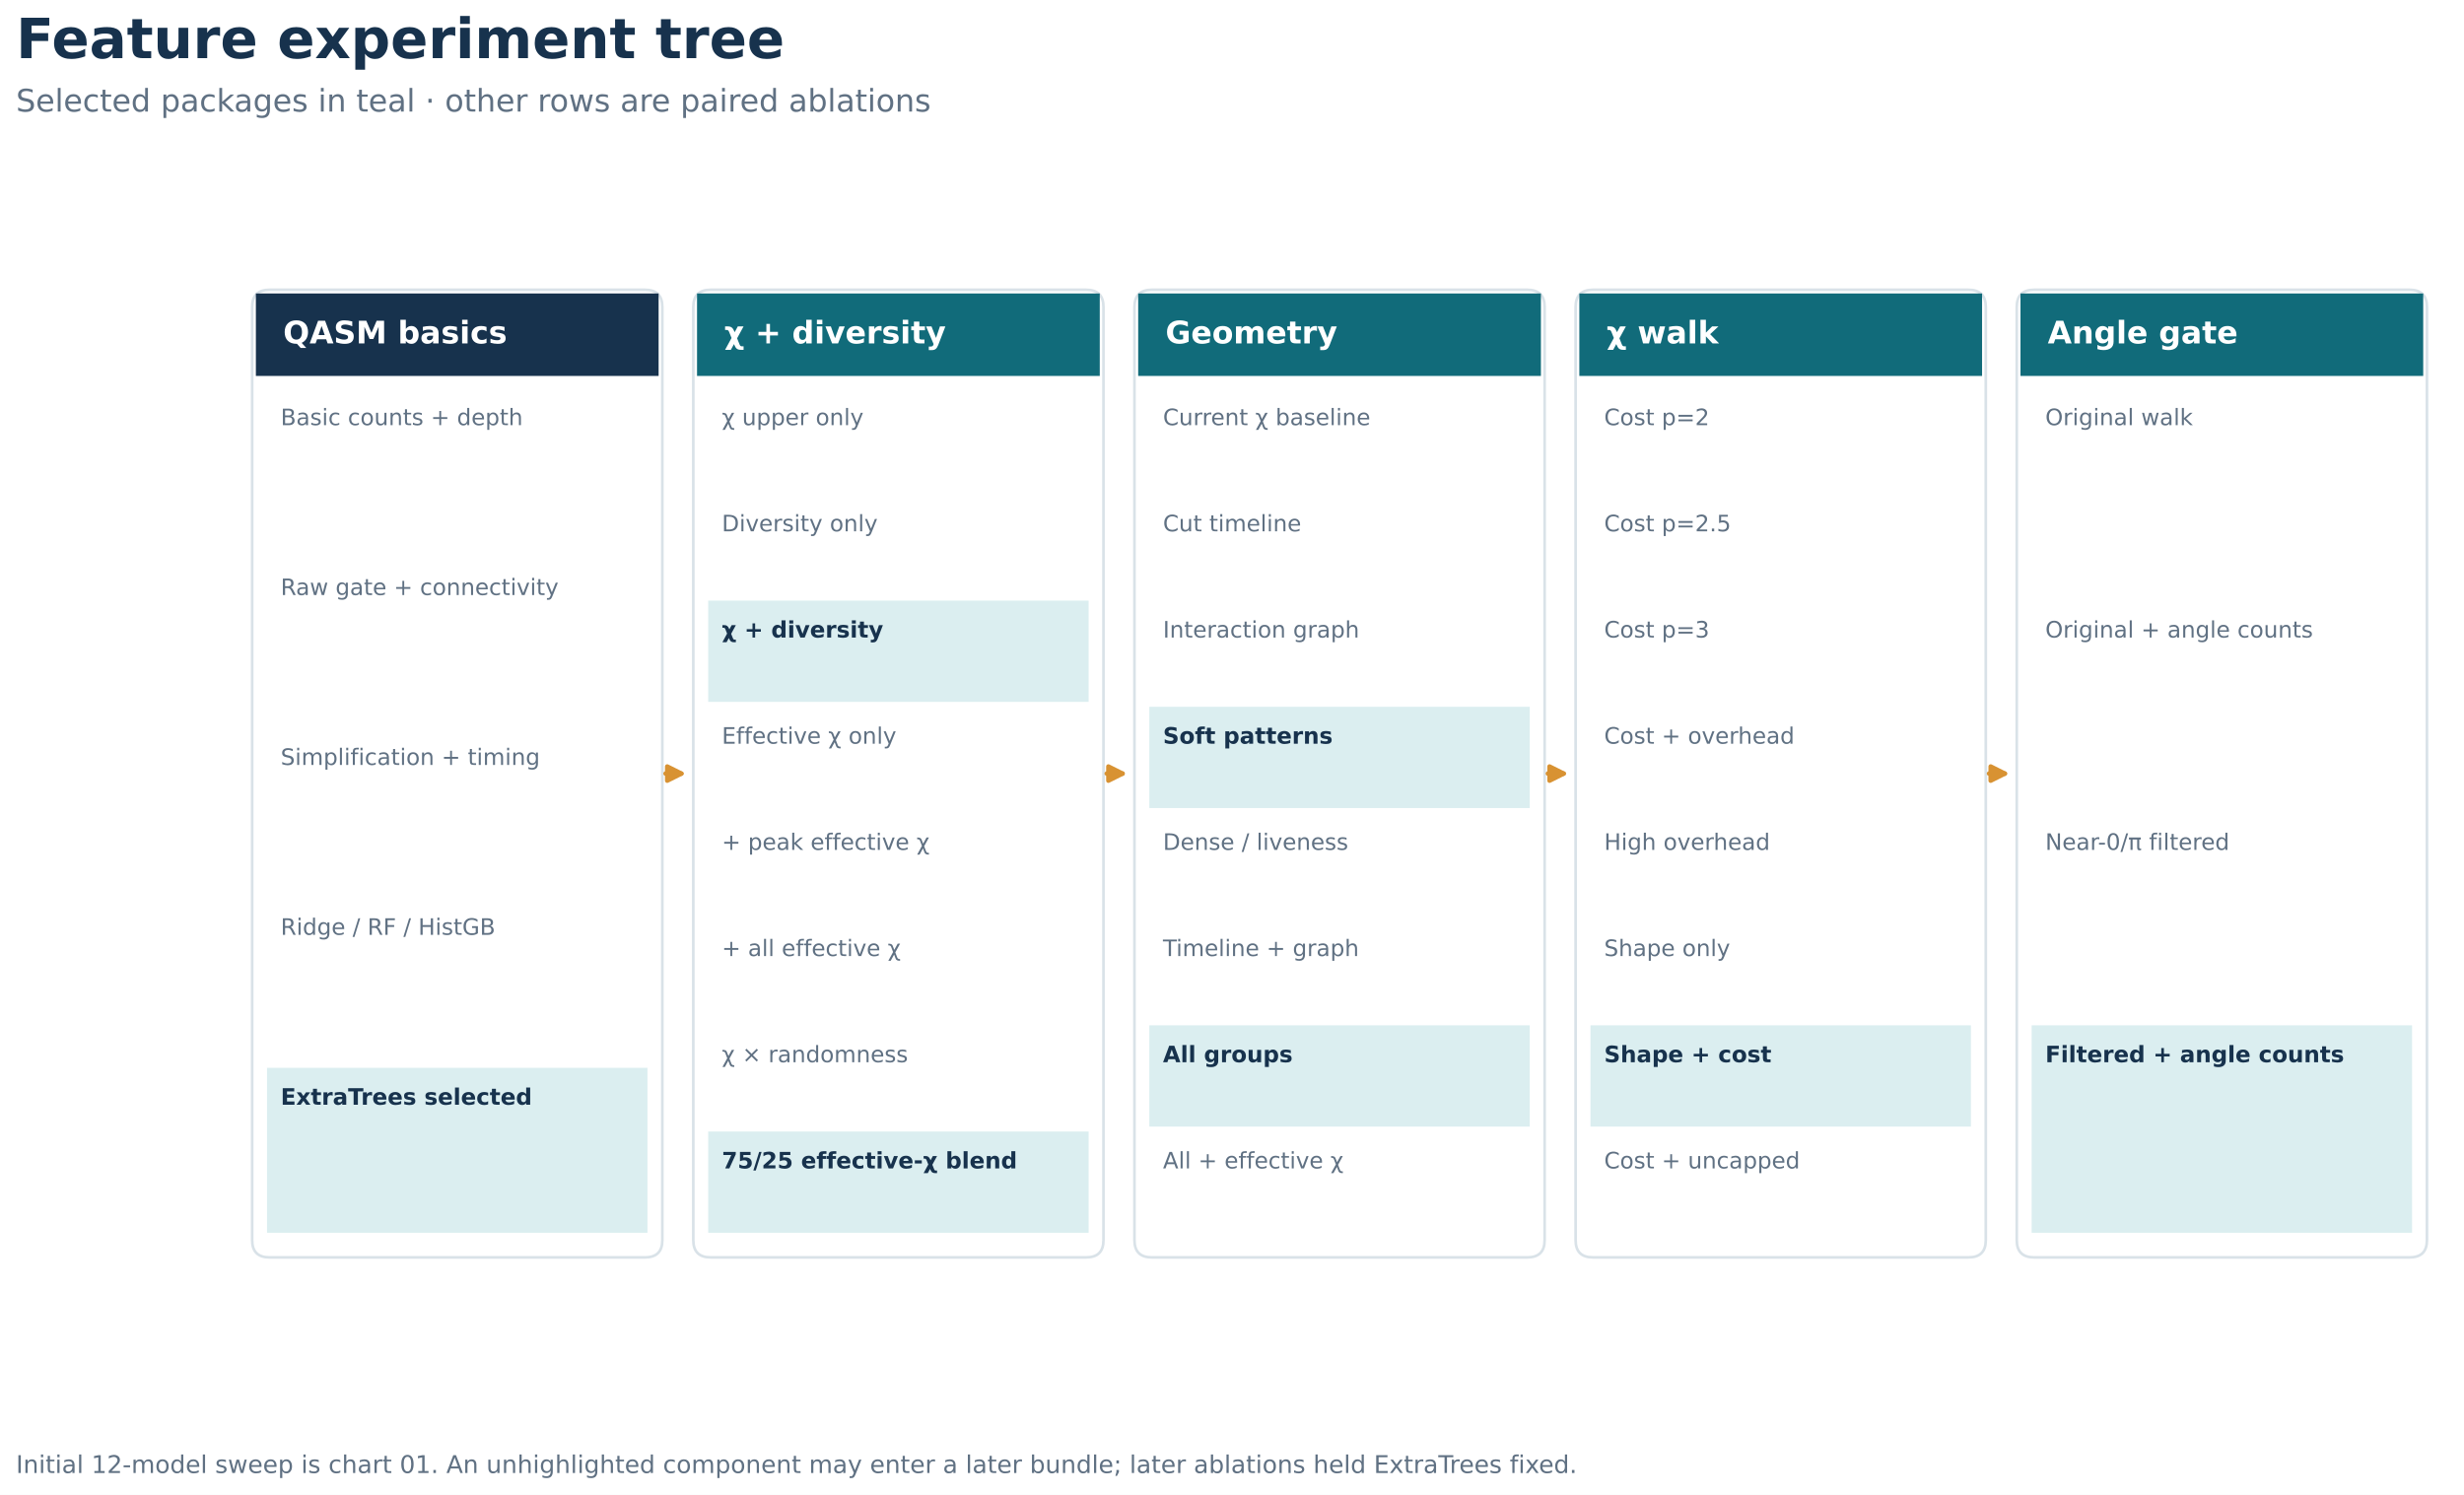
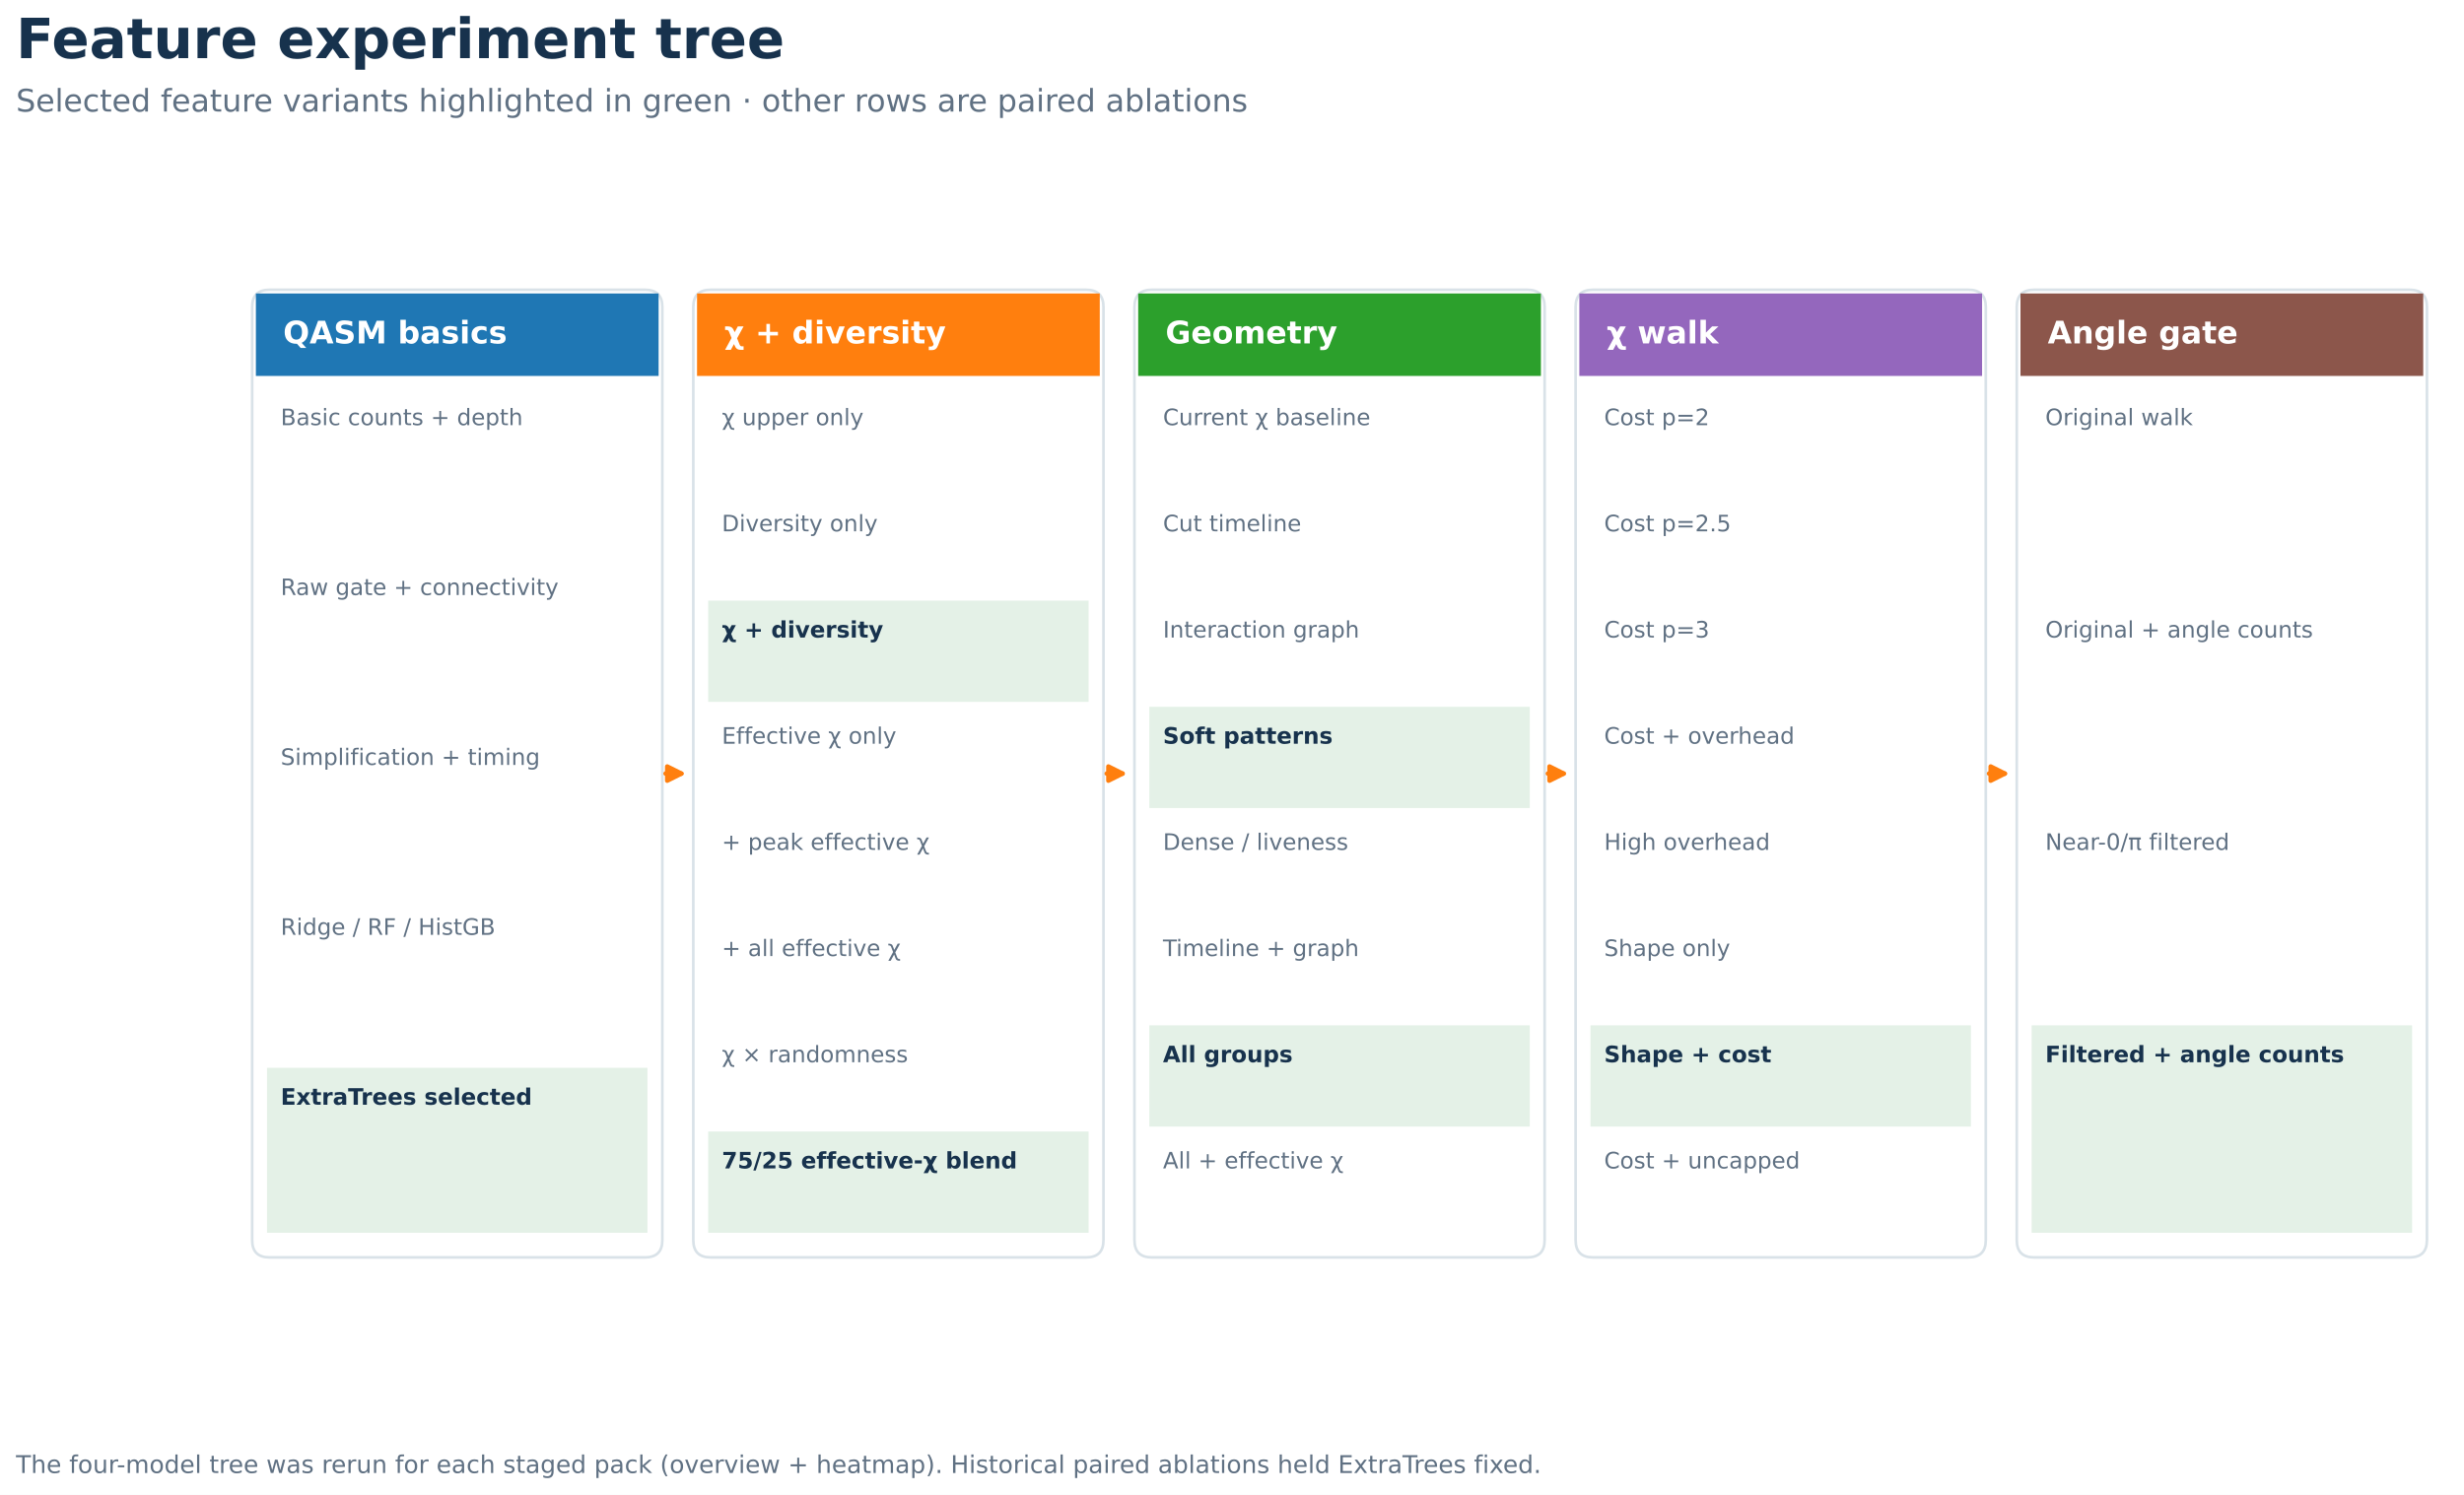
<svg xmlns="http://www.w3.org/2000/svg" width="1109.52pt" height="673.2pt" viewBox="0 0 1109.52 673.2" version="1.1">
  <defs>
    <style type="text/css">*{stroke-linejoin: round; stroke-linecap: butt}</style>
  </defs>
  <g id="figure_1">
    <g id="patch_1">
      <path d="M 0 673.2 L 1109.52 673.2 L 1109.52 0 L 0 0 z " style="fill: #ffffff" />
    </g>
    <g id="axes_1">
      <g id="patch_2">
-         <path d="M 121.356 566.251 L 290.43 566.251 Q 298.242 566.251 298.242 558.49 L 298.242 138.254 Q 298.242 130.493 290.43 130.493 L 121.356 130.493 Q 113.544 130.493 113.544 138.254 L 113.544 558.49 Q 113.544 566.251 121.356 566.251 z " clip-path="url(#p41244cc618)" style="fill: #ffffff; stroke: #d9e2e8; stroke-width: 1.2; stroke-linejoin: miter" />
+         <path d="M 121.356 566.251 L 290.43 566.251 Q 298.242 566.251 298.242 558.49 L 298.242 138.254 Q 298.242 130.493 290.43 130.493 L 121.356 130.493 Q 113.544 130.493 113.544 138.254 L 113.544 558.49 Q 113.544 566.251 121.356 566.251 z " clip-path="url(#pb3f86a26df)" style="fill: #ffffff; stroke: #d9e2e8; stroke-width: 1.2; stroke-linejoin: miter" />
      </g>
      <g id="patch_3">
-         <path d="M 115.218 169.301 L 296.568 169.301 L 296.568 132.156 L 115.218 132.156 z " clip-path="url(#p41244cc618)" style="fill: #17324d" />
+         <path d="M 115.218 169.301 L 296.568 169.301 L 296.568 132.156 L 115.218 132.156 z " clip-path="url(#pb3f86a26df)" style="fill: #1f77b4" />
      </g>
      <g id="patch_4">
-         <path d="M 120.24 555.163 L 291.546 555.163 L 291.546 480.874 L 120.24 480.874 z " clip-path="url(#p41244cc618)" style="fill: #dbeef0" />
+         <path d="M 120.24 555.163 L 291.546 555.163 L 291.546 480.874 L 120.24 480.874 z " clip-path="url(#pb3f86a26df)" style="fill: #e4f1e7" />
      </g>
      <g id="patch_5">
-         <path d="M 299.682 348.372 Q 304.379 348.372 306.84 348.372 " clip-path="url(#p41244cc618)" style="fill: none; stroke: #d89232; stroke-width: 2; stroke-linecap: round" />
-         <path d="M 300.44 345.172 L 306.84 348.372 L 300.44 351.572 z " clip-path="url(#p41244cc618)" style="fill: #d89232; stroke: #d89232; stroke-width: 2; stroke-linecap: round" />
+         <path d="M 299.682 348.372 Q 304.379 348.372 306.84 348.372 " clip-path="url(#pb3f86a26df)" style="fill: none; stroke: #ff7f0e; stroke-width: 2; stroke-linecap: round" />
+         <path d="M 300.44 345.172 L 306.84 348.372 L 300.44 351.572 z " clip-path="url(#pb3f86a26df)" style="fill: #ff7f0e; stroke: #ff7f0e; stroke-width: 2; stroke-linecap: round" />
      </g>
      <g id="patch_6">
-         <path d="M 320.004 566.251 L 489.078 566.251 Q 496.89 566.251 496.89 558.49 L 496.89 138.254 Q 496.89 130.493 489.078 130.493 L 320.004 130.493 Q 312.192 130.493 312.192 138.254 L 312.192 558.49 Q 312.192 566.251 320.004 566.251 z " clip-path="url(#p41244cc618)" style="fill: #ffffff; stroke: #d9e2e8; stroke-width: 1.2; stroke-linejoin: miter" />
+         <path d="M 320.004 566.251 L 489.078 566.251 Q 496.89 566.251 496.89 558.49 L 496.89 138.254 Q 496.89 130.493 489.078 130.493 L 320.004 130.493 Q 312.192 130.493 312.192 138.254 L 312.192 558.49 Q 312.192 566.251 320.004 566.251 z " clip-path="url(#pb3f86a26df)" style="fill: #ffffff; stroke: #d9e2e8; stroke-width: 1.2; stroke-linejoin: miter" />
      </g>
      <g id="patch_7">
-         <path d="M 313.866 169.301 L 495.216 169.301 L 495.216 132.156 L 313.866 132.156 z " clip-path="url(#p41244cc618)" style="fill: #116b7a" />
+         <path d="M 313.866 169.301 L 495.216 169.301 L 495.216 132.156 L 313.866 132.156 z " clip-path="url(#pb3f86a26df)" style="fill: #ff7f0e" />
      </g>
      <g id="patch_8">
-         <path d="M 318.888 316.078 L 490.194 316.078 L 490.194 270.479 L 318.888 270.479 z " clip-path="url(#p41244cc618)" style="fill: #dbeef0" />
+         <path d="M 318.888 316.078 L 490.194 316.078 L 490.194 270.479 L 318.888 270.479 z " clip-path="url(#pb3f86a26df)" style="fill: #e4f1e7" />
      </g>
      <g id="patch_9">
-         <path d="M 318.888 555.163 L 490.194 555.163 L 490.194 509.564 L 318.888 509.564 z " clip-path="url(#p41244cc618)" style="fill: #dbeef0" />
+         <path d="M 318.888 555.163 L 490.194 555.163 L 490.194 509.564 L 318.888 509.564 z " clip-path="url(#pb3f86a26df)" style="fill: #e4f1e7" />
      </g>
      <g id="patch_10">
-         <path d="M 498.33 348.372 Q 503.027 348.372 505.488 348.372 " clip-path="url(#p41244cc618)" style="fill: none; stroke: #d89232; stroke-width: 2; stroke-linecap: round" />
-         <path d="M 499.088 345.172 L 505.488 348.372 L 499.088 351.572 z " clip-path="url(#p41244cc618)" style="fill: #d89232; stroke: #d89232; stroke-width: 2; stroke-linecap: round" />
+         <path d="M 498.33 348.372 Q 503.027 348.372 505.488 348.372 " clip-path="url(#pb3f86a26df)" style="fill: none; stroke: #ff7f0e; stroke-width: 2; stroke-linecap: round" />
+         <path d="M 499.088 345.172 L 505.488 348.372 L 499.088 351.572 z " clip-path="url(#pb3f86a26df)" style="fill: #ff7f0e; stroke: #ff7f0e; stroke-width: 2; stroke-linecap: round" />
      </g>
      <g id="patch_11">
-         <path d="M 518.652 566.251 L 687.726 566.251 Q 695.538 566.251 695.538 558.49 L 695.538 138.254 Q 695.538 130.493 687.726 130.493 L 518.652 130.493 Q 510.84 130.493 510.84 138.254 L 510.84 558.49 Q 510.84 566.251 518.652 566.251 z " clip-path="url(#p41244cc618)" style="fill: #ffffff; stroke: #d9e2e8; stroke-width: 1.2; stroke-linejoin: miter" />
+         <path d="M 518.652 566.251 L 687.726 566.251 Q 695.538 566.251 695.538 558.49 L 695.538 138.254 Q 695.538 130.493 687.726 130.493 L 518.652 130.493 Q 510.84 130.493 510.84 138.254 L 510.84 558.49 Q 510.84 566.251 518.652 566.251 z " clip-path="url(#pb3f86a26df)" style="fill: #ffffff; stroke: #d9e2e8; stroke-width: 1.2; stroke-linejoin: miter" />
      </g>
      <g id="patch_12">
-         <path d="M 512.514 169.301 L 693.864 169.301 L 693.864 132.156 L 512.514 132.156 z " clip-path="url(#p41244cc618)" style="fill: #116b7a" />
+         <path d="M 512.514 169.301 L 693.864 169.301 L 693.864 132.156 L 512.514 132.156 z " clip-path="url(#pb3f86a26df)" style="fill: #2ca02c" />
      </g>
      <g id="patch_13">
-         <path d="M 517.536 363.895 L 688.842 363.895 L 688.842 318.296 L 517.536 318.296 z " clip-path="url(#p41244cc618)" style="fill: #dbeef0" />
+         <path d="M 517.536 363.895 L 688.842 363.895 L 688.842 318.296 L 517.536 318.296 z " clip-path="url(#pb3f86a26df)" style="fill: #e4f1e7" />
      </g>
      <g id="patch_14">
-         <path d="M 517.536 507.346 L 688.842 507.346 L 688.842 461.747 L 517.536 461.747 z " clip-path="url(#p41244cc618)" style="fill: #dbeef0" />
+         <path d="M 517.536 507.346 L 688.842 507.346 L 688.842 461.747 L 517.536 461.747 z " clip-path="url(#pb3f86a26df)" style="fill: #e4f1e7" />
      </g>
      <g id="patch_15">
-         <path d="M 696.978 348.372 Q 701.675 348.372 704.136 348.372 " clip-path="url(#p41244cc618)" style="fill: none; stroke: #d89232; stroke-width: 2; stroke-linecap: round" />
-         <path d="M 697.736 345.172 L 704.136 348.372 L 697.736 351.572 z " clip-path="url(#p41244cc618)" style="fill: #d89232; stroke: #d89232; stroke-width: 2; stroke-linecap: round" />
+         <path d="M 696.978 348.372 Q 701.675 348.372 704.136 348.372 " clip-path="url(#pb3f86a26df)" style="fill: none; stroke: #ff7f0e; stroke-width: 2; stroke-linecap: round" />
+         <path d="M 697.736 345.172 L 704.136 348.372 L 697.736 351.572 z " clip-path="url(#pb3f86a26df)" style="fill: #ff7f0e; stroke: #ff7f0e; stroke-width: 2; stroke-linecap: round" />
      </g>
      <g id="patch_16">
-         <path d="M 717.3 566.251 L 886.374 566.251 Q 894.186 566.251 894.186 558.49 L 894.186 138.254 Q 894.186 130.493 886.374 130.493 L 717.3 130.493 Q 709.488 130.493 709.488 138.254 L 709.488 558.49 Q 709.488 566.251 717.3 566.251 z " clip-path="url(#p41244cc618)" style="fill: #ffffff; stroke: #d9e2e8; stroke-width: 1.2; stroke-linejoin: miter" />
+         <path d="M 717.3 566.251 L 886.374 566.251 Q 894.186 566.251 894.186 558.49 L 894.186 138.254 Q 894.186 130.493 886.374 130.493 L 717.3 130.493 Q 709.488 130.493 709.488 138.254 L 709.488 558.49 Q 709.488 566.251 717.3 566.251 z " clip-path="url(#pb3f86a26df)" style="fill: #ffffff; stroke: #d9e2e8; stroke-width: 1.2; stroke-linejoin: miter" />
      </g>
      <g id="patch_17">
-         <path d="M 711.162 169.301 L 892.512 169.301 L 892.512 132.156 L 711.162 132.156 z " clip-path="url(#p41244cc618)" style="fill: #116b7a" />
+         <path d="M 711.162 169.301 L 892.512 169.301 L 892.512 132.156 L 711.162 132.156 z " clip-path="url(#pb3f86a26df)" style="fill: #9467bd" />
      </g>
      <g id="patch_18">
-         <path d="M 716.184 507.346 L 887.49 507.346 L 887.49 461.747 L 716.184 461.747 z " clip-path="url(#p41244cc618)" style="fill: #dbeef0" />
+         <path d="M 716.184 507.346 L 887.49 507.346 L 887.49 461.747 L 716.184 461.747 z " clip-path="url(#pb3f86a26df)" style="fill: #e4f1e7" />
      </g>
      <g id="patch_19">
-         <path d="M 895.626 348.372 Q 900.323 348.372 902.784 348.372 " clip-path="url(#p41244cc618)" style="fill: none; stroke: #d89232; stroke-width: 2; stroke-linecap: round" />
-         <path d="M 896.384 345.172 L 902.784 348.372 L 896.384 351.572 z " clip-path="url(#p41244cc618)" style="fill: #d89232; stroke: #d89232; stroke-width: 2; stroke-linecap: round" />
+         <path d="M 895.626 348.372 Q 900.323 348.372 902.784 348.372 " clip-path="url(#pb3f86a26df)" style="fill: none; stroke: #ff7f0e; stroke-width: 2; stroke-linecap: round" />
+         <path d="M 896.384 345.172 L 902.784 348.372 L 896.384 351.572 z " clip-path="url(#pb3f86a26df)" style="fill: #ff7f0e; stroke: #ff7f0e; stroke-width: 2; stroke-linecap: round" />
      </g>
      <g id="patch_20">
-         <path d="M 915.948 566.251 L 1085.022 566.251 Q 1092.834 566.251 1092.834 558.49 L 1092.834 138.254 Q 1092.834 130.493 1085.022 130.493 L 915.948 130.493 Q 908.136 130.493 908.136 138.254 L 908.136 558.49 Q 908.136 566.251 915.948 566.251 z " clip-path="url(#p41244cc618)" style="fill: #ffffff; stroke: #d9e2e8; stroke-width: 1.2; stroke-linejoin: miter" />
+         <path d="M 915.948 566.251 L 1085.022 566.251 Q 1092.834 566.251 1092.834 558.49 L 1092.834 138.254 Q 1092.834 130.493 1085.022 130.493 L 915.948 130.493 Q 908.136 130.493 908.136 138.254 L 908.136 558.49 Q 908.136 566.251 915.948 566.251 z " clip-path="url(#pb3f86a26df)" style="fill: #ffffff; stroke: #d9e2e8; stroke-width: 1.2; stroke-linejoin: miter" />
      </g>
      <g id="patch_21">
-         <path d="M 909.81 169.301 L 1091.16 169.301 L 1091.16 132.156 L 909.81 132.156 z " clip-path="url(#p41244cc618)" style="fill: #116b7a" />
+         <path d="M 909.81 169.301 L 1091.16 169.301 L 1091.16 132.156 L 909.81 132.156 z " clip-path="url(#pb3f86a26df)" style="fill: #8c564b" />
      </g>
      <g id="patch_22">
-         <path d="M 914.832 555.163 L 1086.138 555.163 L 1086.138 461.747 L 914.832 461.747 z " clip-path="url(#p41244cc618)" style="fill: #dbeef0" />
+         <path d="M 914.832 555.163 L 1086.138 555.163 L 1086.138 461.747 L 914.832 461.747 z " clip-path="url(#pb3f86a26df)" style="fill: #e4f1e7" />
      </g>
      <g id="text_1">
        <text style="font-weight: 700; font-size: 14px; font-family: 'DejaVu Sans'; text-anchor: start; fill: #ffffff" x="127.494" y="154.643" transform="rotate(-0 127.494 154.6429)">QASM basics</text>
      </g>
      <g id="text_2">
        <text style="font-size: 10.2px; font-family: 'DejaVu Sans'; text-anchor: start; fill: #607183" x="126.378" y="191.466" transform="rotate(-0 126.378 191.4656)">Basic counts + depth</text>
      </g>
      <g id="text_3">
        <text style="font-size: 10.2px; font-family: 'DejaVu Sans'; text-anchor: start; fill: #607183" x="126.378" y="267.973" transform="rotate(-0 126.378 267.9728)">Raw gate + connectivity</text>
      </g>
      <g id="text_4">
        <text style="font-size: 10.2px; font-family: 'DejaVu Sans'; text-anchor: start; fill: #607183" x="126.378" y="344.48" transform="rotate(-0 126.378 344.48)">Simplification + timing</text>
      </g>
      <g id="text_5">
        <text style="font-size: 10.2px; font-family: 'DejaVu Sans'; text-anchor: start; fill: #607183" x="126.378" y="420.987" transform="rotate(-0 126.378 420.9872)">Ridge / RF / HistGB</text>
      </g>
      <g id="text_6">
        <text style="font-weight: 700; font-size: 10.2px; font-family: 'DejaVu Sans'; text-anchor: start; fill: #17324d" x="126.378" y="497.494" transform="rotate(-0 126.378 497.4944)">ExtraTrees selected</text>
      </g>
      <g id="text_7">
        <text style="font-weight: 700; font-size: 14px; font-family: 'DejaVu Sans'; text-anchor: start; fill: #ffffff" x="326.142" y="154.643" transform="rotate(-0 326.142 154.6429)">χ + diversity</text>
      </g>
      <g id="text_8">
        <text style="font-size: 10.2px; font-family: 'DejaVu Sans'; text-anchor: start; fill: #607183" x="325.026" y="191.466" transform="rotate(-0 325.026 191.4656)">χ upper only</text>
      </g>
      <g id="text_9">
        <text style="font-size: 10.2px; font-family: 'DejaVu Sans'; text-anchor: start; fill: #607183" x="325.026" y="239.283" transform="rotate(-0 325.026 239.2826)">Diversity only</text>
      </g>
      <g id="text_10">
        <text style="font-weight: 700; font-size: 10.2px; font-family: 'DejaVu Sans'; text-anchor: start; fill: #17324d" x="325.026" y="287.1" transform="rotate(-0 325.026 287.0996)">χ + diversity</text>
      </g>
      <g id="text_11">
        <text style="font-size: 10.2px; font-family: 'DejaVu Sans'; text-anchor: start; fill: #607183" x="325.026" y="334.917" transform="rotate(-0 325.026 334.9166)">Effective χ only</text>
      </g>
      <g id="text_12">
        <text style="font-size: 10.2px; font-family: 'DejaVu Sans'; text-anchor: start; fill: #607183" x="325.026" y="382.734" transform="rotate(-0 325.026 382.7336)">+ peak effective χ</text>
      </g>
      <g id="text_13">
        <text style="font-size: 10.2px; font-family: 'DejaVu Sans'; text-anchor: start; fill: #607183" x="325.026" y="430.551" transform="rotate(-0 325.026 430.5506)">+ all effective χ</text>
      </g>
      <g id="text_14">
        <text style="font-size: 10.2px; font-family: 'DejaVu Sans'; text-anchor: start; fill: #607183" x="325.026" y="478.368" transform="rotate(-0 325.026 478.3676)">χ × randomness</text>
      </g>
      <g id="text_15">
        <text style="font-weight: 700; font-size: 10.2px; font-family: 'DejaVu Sans'; text-anchor: start; fill: #17324d" x="325.026" y="526.185" transform="rotate(-0 325.026 526.1846)">75/25 effective-χ blend</text>
      </g>
      <g id="text_16">
        <text style="font-weight: 700; font-size: 14px; font-family: 'DejaVu Sans'; text-anchor: start; fill: #ffffff" x="524.79" y="154.642" transform="rotate(-0 524.79 154.6423)">Geometry</text>
      </g>
      <g id="text_17">
        <text style="font-size: 10.2px; font-family: 'DejaVu Sans'; text-anchor: start; fill: #607183" x="523.674" y="191.466" transform="rotate(-0 523.674 191.4656)">Current χ baseline</text>
      </g>
      <g id="text_18">
        <text style="font-size: 10.2px; font-family: 'DejaVu Sans'; text-anchor: start; fill: #607183" x="523.674" y="239.283" transform="rotate(-0 523.674 239.2826)">Cut timeline</text>
      </g>
      <g id="text_19">
        <text style="font-size: 10.2px; font-family: 'DejaVu Sans'; text-anchor: start; fill: #607183" x="523.674" y="287.1" transform="rotate(-0 523.674 287.0996)">Interaction graph</text>
      </g>
      <g id="text_20">
        <text style="font-weight: 700; font-size: 10.2px; font-family: 'DejaVu Sans'; text-anchor: start; fill: #17324d" x="523.674" y="334.917" transform="rotate(-0 523.674 334.9166)">Soft patterns</text>
      </g>
      <g id="text_21">
        <text style="font-size: 10.2px; font-family: 'DejaVu Sans'; text-anchor: start; fill: #607183" x="523.674" y="382.734" transform="rotate(-0 523.674 382.7336)">Dense / liveness</text>
      </g>
      <g id="text_22">
        <text style="font-size: 10.2px; font-family: 'DejaVu Sans'; text-anchor: start; fill: #607183" x="523.674" y="430.551" transform="rotate(-0 523.674 430.5506)">Timeline + graph</text>
      </g>
      <g id="text_23">
        <text style="font-weight: 700; font-size: 10.2px; font-family: 'DejaVu Sans'; text-anchor: start; fill: #17324d" x="523.674" y="478.368" transform="rotate(-0 523.674 478.3676)">All groups</text>
      </g>
      <g id="text_24">
        <text style="font-size: 10.2px; font-family: 'DejaVu Sans'; text-anchor: start; fill: #607183" x="523.674" y="526.185" transform="rotate(-0 523.674 526.1846)">All + effective χ</text>
      </g>
      <g id="text_25">
        <text style="font-weight: 700; font-size: 14px; font-family: 'DejaVu Sans'; text-anchor: start; fill: #ffffff" x="723.438" y="154.643" transform="rotate(-0 723.438 154.6429)">χ walk</text>
      </g>
      <g id="text_26">
        <text style="font-size: 10.2px; font-family: 'DejaVu Sans'; text-anchor: start; fill: #607183" x="722.322" y="191.465" transform="rotate(-0 722.322 191.4648)">Cost p=2</text>
      </g>
      <g id="text_27">
        <text style="font-size: 10.2px; font-family: 'DejaVu Sans'; text-anchor: start; fill: #607183" x="722.322" y="239.282" transform="rotate(-0 722.322 239.2818)">Cost p=2.5</text>
      </g>
      <g id="text_28">
        <text style="font-size: 10.2px; font-family: 'DejaVu Sans'; text-anchor: start; fill: #607183" x="722.322" y="287.099" transform="rotate(-0 722.322 287.0988)">Cost p=3</text>
      </g>
      <g id="text_29">
        <text style="font-size: 10.2px; font-family: 'DejaVu Sans'; text-anchor: start; fill: #607183" x="722.322" y="334.917" transform="rotate(-0 722.322 334.9166)">Cost + overhead</text>
      </g>
      <g id="text_30">
        <text style="font-size: 10.2px; font-family: 'DejaVu Sans'; text-anchor: start; fill: #607183" x="722.322" y="382.734" transform="rotate(-0 722.322 382.7336)">High overhead</text>
      </g>
      <g id="text_31">
        <text style="font-size: 10.2px; font-family: 'DejaVu Sans'; text-anchor: start; fill: #607183" x="722.322" y="430.551" transform="rotate(-0 722.322 430.5506)">Shape only</text>
      </g>
      <g id="text_32">
        <text style="font-weight: 700; font-size: 10.2px; font-family: 'DejaVu Sans'; text-anchor: start; fill: #17324d" x="722.322" y="478.368" transform="rotate(-0 722.322 478.3676)">Shape + cost</text>
      </g>
      <g id="text_33">
        <text style="font-size: 10.2px; font-family: 'DejaVu Sans'; text-anchor: start; fill: #607183" x="722.322" y="526.185" transform="rotate(-0 722.322 526.1846)">Cost + uncapped</text>
      </g>
      <g id="text_34">
        <text style="font-weight: 700; font-size: 14px; font-family: 'DejaVu Sans'; text-anchor: start; fill: #ffffff" x="922.086" y="154.643" transform="rotate(-0 922.086 154.6429)">Angle gate</text>
      </g>
      <g id="text_35">
        <text style="font-size: 10.2px; font-family: 'DejaVu Sans'; text-anchor: start; fill: #607183" x="920.97" y="191.466" transform="rotate(-0 920.97 191.4656)">Original walk</text>
      </g>
      <g id="text_36">
        <text style="font-size: 10.2px; font-family: 'DejaVu Sans'; text-anchor: start; fill: #607183" x="920.97" y="287.1" transform="rotate(-0 920.97 287.0996)">Original + angle counts</text>
      </g>
      <g id="text_37">
        <text style="font-size: 10.2px; font-family: 'DejaVu Sans'; text-anchor: start; fill: #607183" x="920.97" y="382.734" transform="rotate(-0 920.97 382.7336)">Near-0/π filtered</text>
      </g>
      <g id="text_38">
        <text style="font-weight: 700; font-size: 10.2px; font-family: 'DejaVu Sans'; text-anchor: start; fill: #17324d" x="920.97" y="478.368" transform="rotate(-0 920.97 478.3676)">Filtered + angle counts</text>
      </g>
    </g>
    <g id="text_39">
      <text style="font-weight: 700; font-size: 25px; font-family: 'DejaVu Sans'; text-anchor: start; fill: #17324d" x="7.2" y="26.196" transform="rotate(-0 7.2 26.19609)">Feature experiment tree</text>
    </g>
    <g id="text_40">
-       <text style="font-size: 14px; font-family: 'DejaVu Sans'; text-anchor: start; fill: #607183" x="7.2" y="50.238" transform="rotate(-0 7.2 50.23781)">Selected packages in teal · other rows are paired ablations</text>
+       <text style="font-size: 14px; font-family: 'DejaVu Sans'; text-anchor: start; fill: #607183" x="7.2" y="50.238" transform="rotate(-0 7.2 50.23781)">Selected feature variants highlighted in green · other rows are paired ablations</text>
    </g>
    <g id="text_41">
-       <text style="font-size: 11px; font-family: 'DejaVu Sans'; text-anchor: start; fill: #607183" x="7.2" y="663.357" transform="rotate(-0 7.2 663.3574)">Initial 12-model sweep is chart 01. An unhighlighted component may enter a later bundle; later ablations held ExtraTrees fixed.</text>
+       <text style="font-size: 11px; font-family: 'DejaVu Sans'; text-anchor: start; fill: #607183" x="7.2" y="663.357" transform="rotate(-0 7.2 663.3574)">The four-model tree was rerun for each staged pack (overview + heatmap). Historical paired ablations held ExtraTrees fixed.</text>
    </g>
  </g>
  <defs>
-     <clipPath id="p41244cc618">
+     <clipPath id="pb3f86a26df">
      <rect x="97.92" y="68.4" width="1004.4" height="554.4" />
    </clipPath>
  </defs>
</svg>
